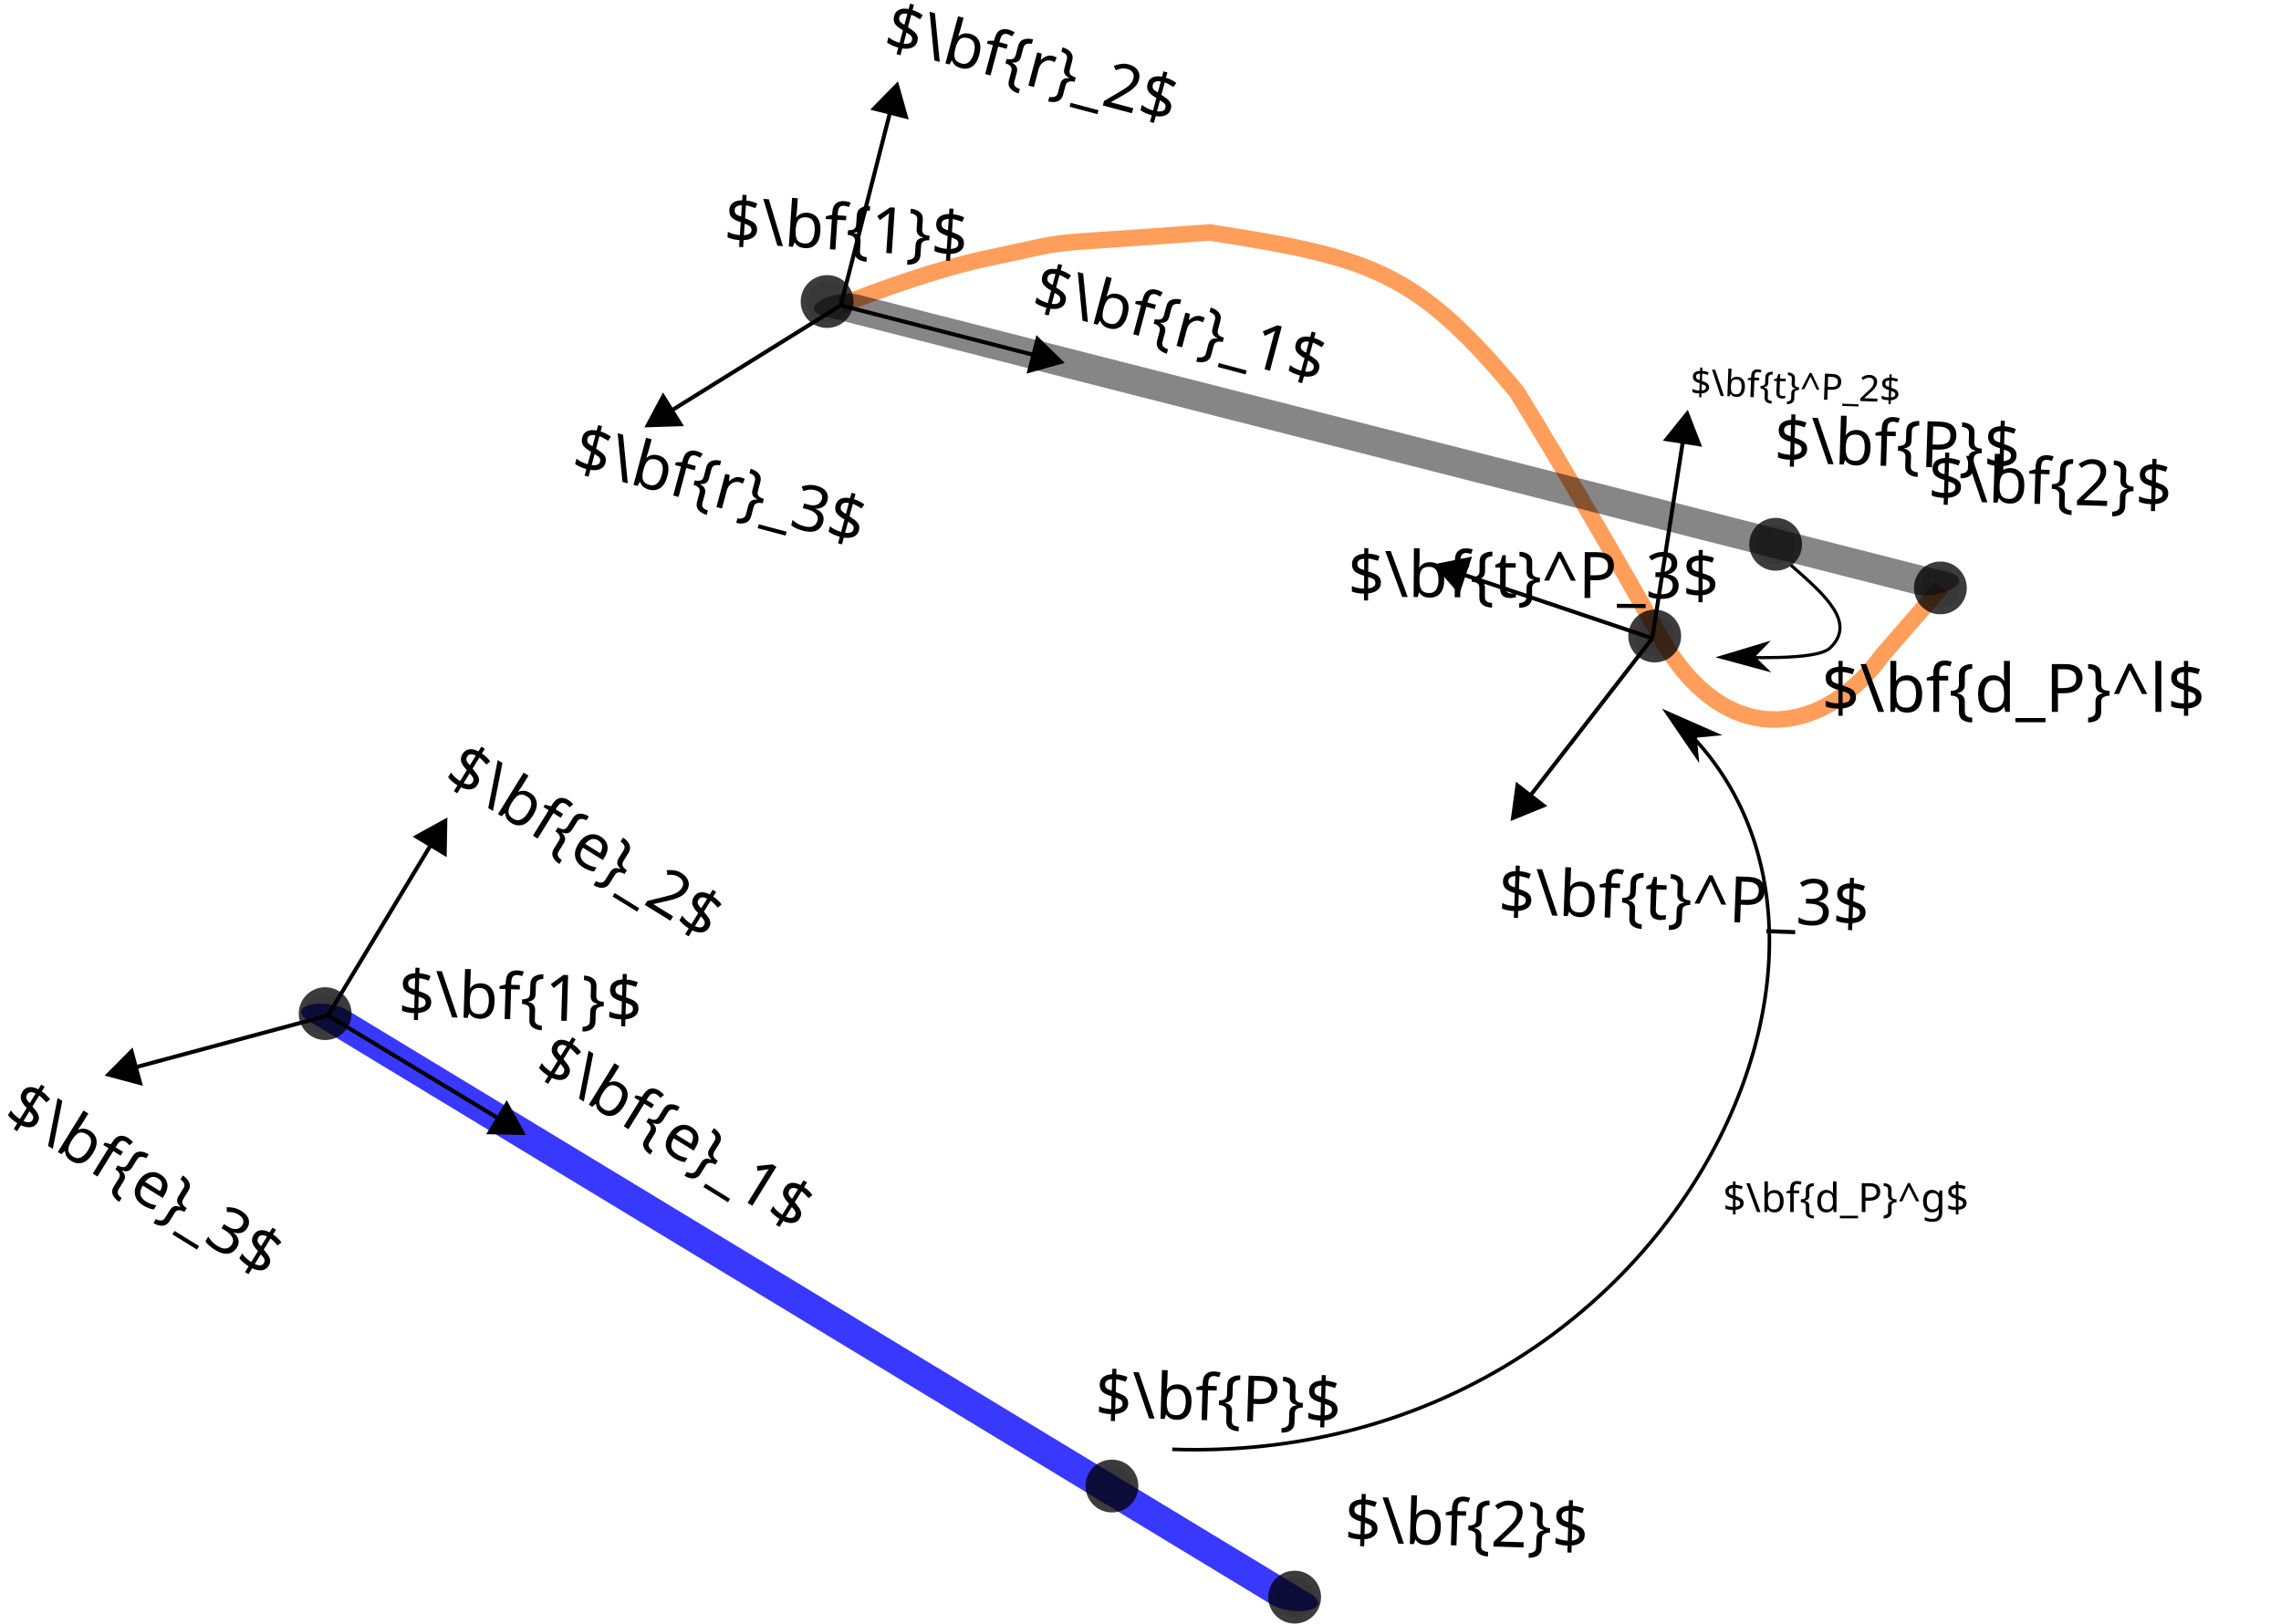
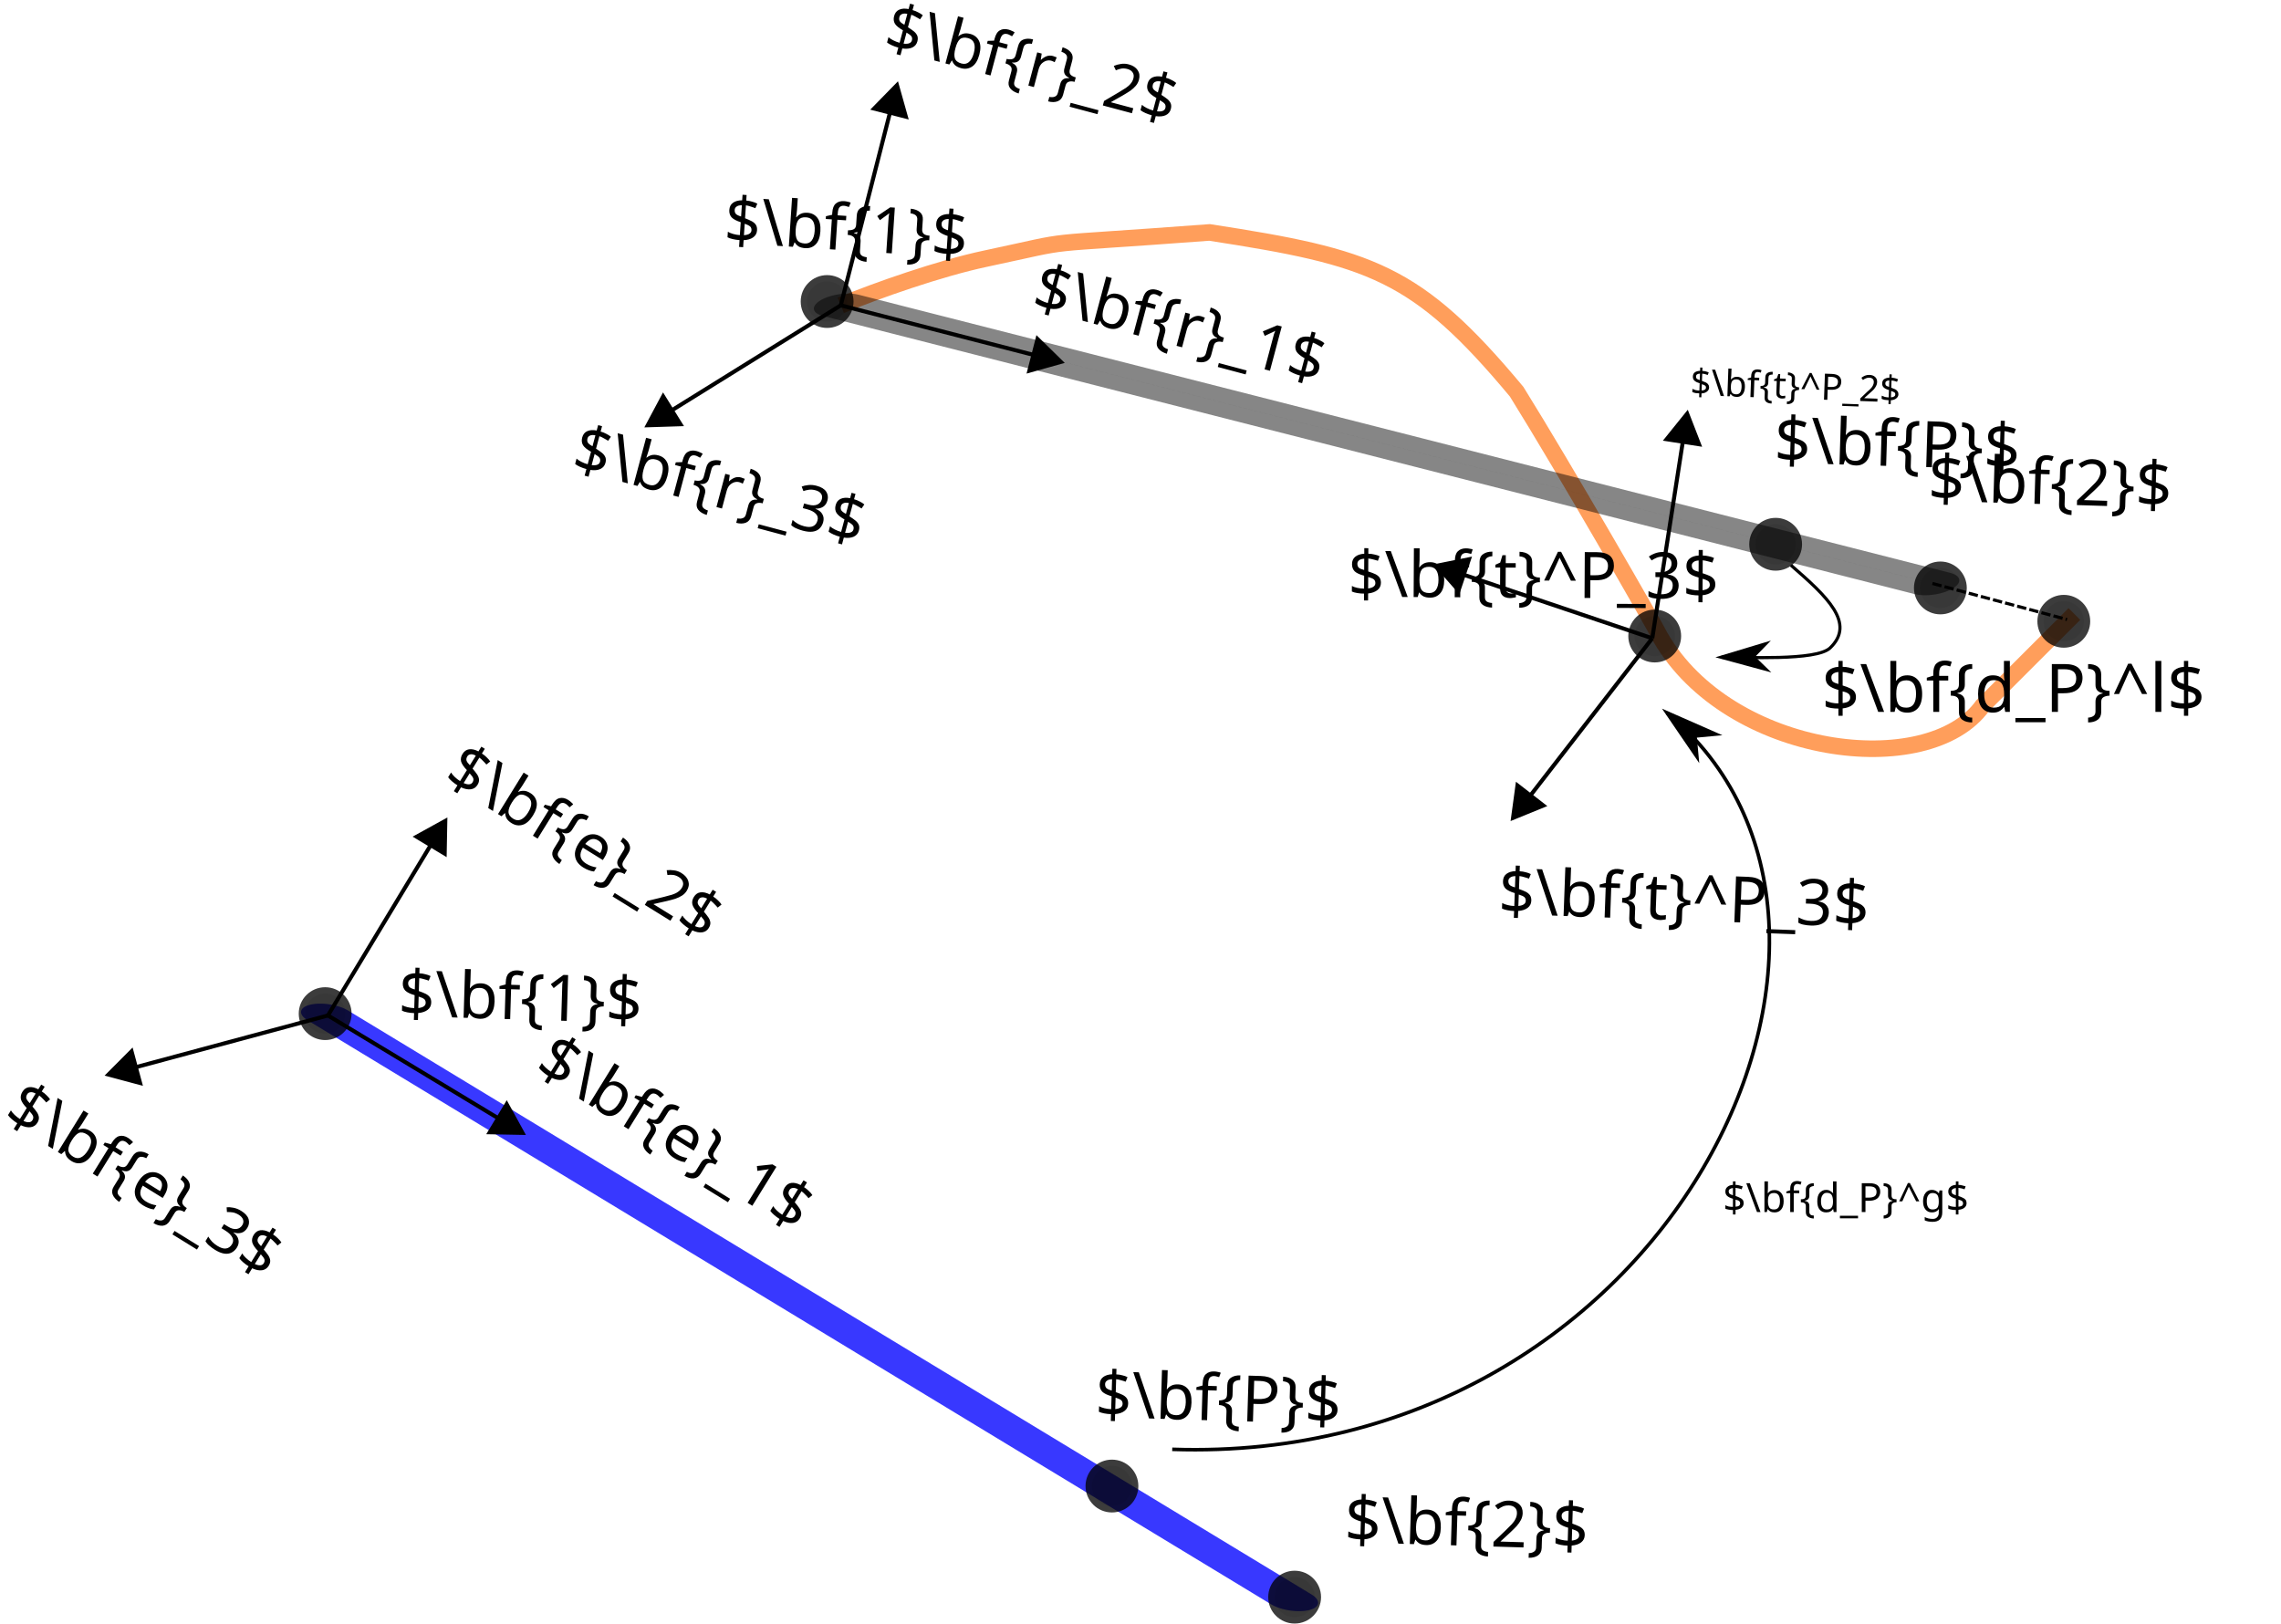
<svg xmlns="http://www.w3.org/2000/svg" width="192.898mm" height="137.304mm" viewBox="0 0 192.898 137.304" version="1.1" id="svg2546">
  <defs id="defs2540">
    <marker orient="auto" refY="0" refX="0" id="Arrow1Lend" style="overflow:visible">
      <path id="path5872" d="M 0,0 5,-5 -12.5,0 5,5 Z" style="fill:#000000;fill-opacity:1;fill-rule:evenodd;stroke:#000000;stroke-width:1pt;stroke-opacity:1" transform="matrix(-0.8,0,0,-0.8,-10,0)" />
    </marker>
    <marker style="overflow:visible" id="TriangleOutL-8-0-2" refX="0" refY="0" orient="auto">
      <path transform="scale(0.8)" style="fill:#000000;fill-opacity:1;fill-rule:evenodd;stroke:#000000;stroke-width:1pt;stroke-opacity:1" d="M 5.77,0 -2.88,5 V -5 Z" id="path1546-6-0-8" />
    </marker>
    <marker style="overflow:visible" id="TriangleOutL-0-0-9" refX="0" refY="0" orient="auto">
      <path transform="scale(0.8)" style="fill:#000000;fill-opacity:1;fill-rule:evenodd;stroke:#000000;stroke-width:1pt;stroke-opacity:1" d="M 5.77,0 -2.88,5 V -5 Z" id="path1546-7-2-3" />
    </marker>
    <marker style="overflow:visible" id="TriangleOutL-0-0-9-8" refX="0" refY="0" orient="auto">
      <path transform="scale(0.8)" style="fill:#000000;fill-opacity:1;fill-rule:evenodd;stroke:#000000;stroke-width:1pt;stroke-opacity:1" d="M 5.77,0 -2.88,5 V -5 Z" id="path1546-7-2-3-1" />
    </marker>
    <marker style="overflow:visible" id="Arrow1Lstart" refX="0" refY="0" orient="auto">
      <path transform="matrix(0.8,0,0,0.8,10,0)" style="fill:#000000;fill-opacity:1;fill-rule:evenodd;stroke:#000000;stroke-width:1pt;stroke-opacity:1" d="M 0,0 5,-5 -12.5,0 5,5 Z" id="path3440" />
    </marker>
    <marker orient="auto" refY="0" refX="0" id="TriangleOutL-8-0" style="overflow:visible">
      <path id="path1546-6-0" d="M 5.77,0 -2.88,5 V -5 Z" style="fill:#000000;fill-opacity:1;fill-rule:evenodd;stroke:#000000;stroke-width:1pt;stroke-opacity:1" transform="scale(0.8)" />
    </marker>
    <marker orient="auto" refY="0" refX="0" id="TriangleOutL-0-0" style="overflow:visible">
      <path id="path1546-7-2" d="M 5.77,0 -2.88,5 V -5 Z" style="fill:#000000;fill-opacity:1;fill-rule:evenodd;stroke:#000000;stroke-width:1pt;stroke-opacity:1" transform="scale(0.8)" />
    </marker>
    <marker style="overflow:visible" id="TriangleOutL-1" refX="0" refY="0" orient="auto">
      <path transform="scale(0.8)" style="fill:#000000;fill-opacity:1;fill-rule:evenodd;stroke:#000000;stroke-width:1pt;stroke-opacity:1" d="M 5.77,0 -2.88,5 V -5 Z" id="path1546-2" />
    </marker>
    <marker orient="auto" refY="0" refX="0" id="TriangleOutL-8-0-2-1-7-0" style="overflow:visible">
      <path id="path1546-6-0-8-6-1-4" d="M 5.77,0 -2.88,5 V -5 Z" style="fill:#000000;fill-opacity:1;fill-rule:evenodd;stroke:#000000;stroke-width:1pt;stroke-opacity:1" transform="scale(0.8)" />
    </marker>
    <marker style="overflow:visible" id="TriangleOutL-8-0-2-1-9" refX="0" refY="0" orient="auto">
      <path transform="scale(0.8)" style="fill:#000000;fill-opacity:1;fill-rule:evenodd;stroke:#000000;stroke-width:1pt;stroke-opacity:1" d="M 5.77,0 -2.88,5 V -5 Z" id="path1546-6-0-8-6-5" />
    </marker>
    <marker orient="auto" refY="0" refX="0" id="TriangleOutL-8-0-2-1-8-1" style="overflow:visible">
      <path id="path1546-6-0-8-6-9-3" d="M 5.77,0 -2.88,5 V -5 Z" style="fill:#000000;fill-opacity:1;fill-rule:evenodd;stroke:#000000;stroke-width:1pt;stroke-opacity:1" transform="scale(0.8)" />
    </marker>
  </defs>
  <g id="layer1" transform="translate(-2.449817,-78.04707)">
    <rect style="opacity:0.78;fill:#0000b6;fill-opacity:0.66;stroke:#0000ff;stroke-width:3.513;stroke-linecap:round;stroke-linejoin:round;stroke-miterlimit:4;stroke-dasharray:none;stroke-dashoffset:0;stroke-opacity:1;paint-order:normal" id="rect4087-1-7" width="95.263" height="0.004" x="235.627" y="176.341" transform="matrix(0.85517,0.5183476,-0.9715151,0.2369778,0,0)" />
-     <path id="path4190" d="m 73.552,103.871 c 3.036,-1.252 8.351,-3.123 12.227,-3.945 8.339,-1.771 3.272,-1.044 18.957,-2.222 13.623,2.106 17.491,3.293 25.972,13.47 4.027,6.466 11.74,19.888 12.152,20.759 5.834,10.119 14.163,7.936 18.766,1.528 l 5.004,-5.754" style="fill:none;stroke:#ff6900;stroke-width:1.4;stroke-linecap:butt;stroke-linejoin:miter;stroke-miterlimit:4;stroke-dasharray:none;stroke-opacity:0.642" />
+     <path id="path4190" d="m 73.552,103.871 c 3.036,-1.252 8.351,-3.123 12.227,-3.945 8.339,-1.771 3.272,-1.044 18.957,-2.222 13.623,2.106 17.491,3.293 25.972,13.47 4.027,6.466 11.74,19.888 12.152,20.759 5.834,10.119 22.667,12.188 27.27,5.78 l 7.744,-7.739" style="fill:none;stroke:#ff6900;stroke-width:1.4;stroke-linecap:butt;stroke-linejoin:miter;stroke-miterlimit:4;stroke-dasharray:none;stroke-opacity:0.642" />
    <circle r="1.701" cy="213.118" cx="111.933" id="path4308-9" style="opacity:0.78;fill:#000000;fill-opacity:1;stroke:#000000;stroke-width:1.065;stroke-linecap:round;stroke-linejoin:round;stroke-miterlimit:4;stroke-dasharray:none;stroke-opacity:0.979;paint-order:normal" />
    <circle r="1.701" cy="163.772" cx="29.948" id="path4308-9-2" style="opacity:0.78;fill:#000000;fill-opacity:1;stroke:#000000;stroke-width:1.065;stroke-linecap:round;stroke-linejoin:round;stroke-miterlimit:4;stroke-dasharray:none;stroke-opacity:0.979;paint-order:normal" />
    <rect transform="matrix(0.9690389,0.2469081,-0.8604301,0.5095684,0,0)" y="116.804" x="179.619" height="0.004" width="95.263" id="rect4087-1" style="opacity:0.78;fill:#000000;fill-opacity:0.66;stroke:#000000;stroke-width:3.513;stroke-linecap:round;stroke-linejoin:round;stroke-miterlimit:4;stroke-dasharray:none;stroke-opacity:0.606;paint-order:normal" />
    <circle r="1.701" cy="127.769" cx="166.542" id="path4308-9-5" style="opacity:0.78;fill:#000000;fill-opacity:1;stroke:#000000;stroke-width:1.065;stroke-linecap:round;stroke-linejoin:round;stroke-miterlimit:4;stroke-dasharray:none;stroke-opacity:0.979;paint-order:normal" />
    <circle r="1.701" cy="103.547" cx="72.397" id="path4308-9-2-9" style="opacity:0.78;fill:#000000;fill-opacity:1;stroke:#000000;stroke-width:1.065;stroke-linecap:round;stroke-linejoin:round;stroke-miterlimit:4;stroke-dasharray:none;stroke-opacity:0.979;paint-order:normal" />
    <text transform="rotate(1.735626)" id="text2122-7-3-4-4-6" y="204.841" x="122.368" style="font-size:5.421px;line-height:1.25;font-family:sans-serif;word-spacing:0px;stroke-width:0.136" xml:space="preserve">
      <tspan dx="0 0 0 0 0 0 0" style="stroke-width:0.136" y="204.841" x="122.368" id="tspan2120-3-6-1-1-1">$\bf{2}$</tspan>
      <tspan id="tspan2124-5-6-5-7-7" style="stroke-width:0.136" y="211.617" x="122.368" />
    </text>
    <text transform="rotate(1.735626)" id="text2122-7-3-4-4-6-8" y="162.785" x="41.037" style="font-size:5.421px;line-height:1.25;font-family:sans-serif;word-spacing:0px;stroke-width:0.136" xml:space="preserve">
      <tspan dx="0 0 0 0 0 0 0" style="stroke-width:0.136" y="162.785" x="41.037" id="tspan2120-3-6-1-1-1-7">$\bf{1}$</tspan>
      <tspan id="tspan2124-5-6-5-7-7-5" style="stroke-width:0.136" y="169.561" x="41.037" />
    </text>
    <text transform="rotate(3.800968)" id="text2122-7-3-4-4-6-8-3" y="94.096" x="69.992" style="font-size:5.421px;line-height:1.25;font-family:sans-serif;word-spacing:0px;stroke-width:0.136" xml:space="preserve">
      <tspan dx="0 0 0 0 0 0 0" style="stroke-width:0.136" y="94.096" x="69.992" id="tspan2120-3-6-1-1-1-7-5">$\bf{1}$</tspan>
      <tspan id="tspan2124-5-6-5-7-7-5-6" style="stroke-width:0.136" y="100.873" x="69.992" />
    </text>
    <text transform="rotate(1.735626)" id="text2122-7-3-4-4-6-3" y="115.314" x="169.023" style="font-size:5.421px;line-height:1.25;font-family:sans-serif;word-spacing:0px;stroke-width:0.136" xml:space="preserve">
      <tspan dx="0 0 0 0 0 0 0" style="stroke-width:0.136" y="115.314" x="169.023" id="tspan2120-3-6-1-1-1-2">$\bf{2}$</tspan>
      <tspan id="tspan2124-5-6-5-7-7-1" style="stroke-width:0.136" y="122.091" x="169.023" />
    </text>
    <circle r="1.701" cy="203.723" cx="96.484" id="path4308-9-1" style="opacity:0.78;fill:#000000;fill-opacity:1;stroke:#000000;stroke-width:1.065;stroke-linecap:round;stroke-linejoin:round;stroke-miterlimit:4;stroke-dasharray:none;stroke-opacity:0.979;paint-order:normal" />
    <circle r="1.701" cy="124.077" cx="152.611" id="path4308-9-1-8" style="opacity:0.78;fill:#000000;fill-opacity:1;stroke:#000000;stroke-width:1.065;stroke-linecap:round;stroke-linejoin:round;stroke-miterlimit:4;stroke-dasharray:none;stroke-opacity:0.979;paint-order:normal" />
    <path id="path1402-2-8-1" d="m 73.552,103.871 4.358,-17.072" style="fill:none;stroke:#000000;stroke-width:0.341;stroke-linecap:butt;stroke-linejoin:miter;stroke-miterlimit:4;stroke-dasharray:none;stroke-opacity:1;marker-end:url(#TriangleOutL-8-0-2)" />
    <path id="path1402-7-4-8" d="M 73.552,103.871 58.585,113.169" style="fill:none;stroke:#000000;stroke-width:0.341;stroke-linecap:butt;stroke-linejoin:miter;stroke-miterlimit:4;stroke-dasharray:none;stroke-opacity:1;marker-end:url(#TriangleOutL-0-0-9)" />
    <text transform="rotate(14.95107)" xml:space="preserve" style="font-size:5.421px;line-height:1.25;font-family:sans-serif;word-spacing:0px;stroke-width:0.136" x="79.273" y="100.573" id="text2122-8-0">
      <tspan id="tspan2120-37-5" x="79.273" y="100.573" style="stroke-width:0.136">$\bf{r}_3$</tspan>
      <tspan x="79.273" y="107.349" style="stroke-width:0.136" id="tspan2124-3-6" />
    </text>
    <text transform="rotate(14.95107)" id="text2122-7-3-2" y="59.325" x="95.564" style="font-size:5.421px;line-height:1.25;font-family:sans-serif;word-spacing:0px;stroke-width:0.136" xml:space="preserve">
      <tspan style="stroke-width:0.136" y="59.325" x="95.564" id="tspan2120-3-6-2">$\bf{r}_2$</tspan>
      <tspan id="tspan2124-5-6-6" style="stroke-width:0.136" y="66.102" x="95.564" />
    </text>
    <text transform="rotate(14.95107)" id="text2122-3-1-6" y="77.358" x="113.347" style="font-size:5.421px;line-height:1.25;font-family:sans-serif;word-spacing:0px;stroke-width:0.136" xml:space="preserve">
      <tspan style="stroke-width:0.136" y="77.358" x="113.347" id="tspan2120-2-2-6">$\bf{r}_1$</tspan>
      <tspan id="tspan2124-7-6-0" style="stroke-width:0.136" y="84.134" x="113.347" />
    </text>
    <path id="path1402-7-4-8-9" d="m 73.552,103.871 17.065,4.386" style="fill:none;stroke:#000000;stroke-width:0.341;stroke-linecap:butt;stroke-linejoin:miter;stroke-miterlimit:4;stroke-dasharray:none;stroke-opacity:1;marker-end:url(#TriangleOutL-0-0-9-8)" />
    <text transform="rotate(1.735626)" id="text2122-7-3-4-4-6-7" y="194.9" x="100.974" style="font-size:5.421px;line-height:1.25;font-family:sans-serif;word-spacing:0px;stroke-width:0.136" xml:space="preserve">
      <tspan dx="0 0 0 0 0 0 0" style="stroke-width:0.136" y="194.9" x="100.974" id="tspan2120-3-6-1-1-1-0">$\bf{P}$</tspan>
      <tspan id="tspan2124-5-6-5-7-7-3" style="stroke-width:0.136" y="201.676" x="100.974" />
    </text>
    <text transform="rotate(1.735626)" id="text2122-7-3-4-4-6-7-0" y="112.485" x="155.922" style="font-size:5.421px;line-height:1.25;font-family:sans-serif;word-spacing:0px;stroke-width:0.136" xml:space="preserve">
      <tspan dx="0 0 0 0 0 0 0" style="stroke-width:0.136" y="112.485" x="155.922" id="tspan2120-3-6-1-1-1-0-5">$\bf{P}$</tspan>
      <tspan id="tspan2124-5-6-5-7-7-3-4" style="stroke-width:0.136" y="119.262" x="155.922" />
    </text>
    <path style="fill:none;stroke:#000000;stroke-width:0.302;stroke-linecap:butt;stroke-linejoin:miter;stroke-miterlimit:4;stroke-dasharray:none;stroke-opacity:1;marker-start:url(#Arrow1Lstart)" d="m 143.452,138.353 c 21.808,18.104 0.268,63.683 -41.87,62.265" id="path2251-7" />
    <circle r="1.701" cy="131.836" cx="142.384" id="path4308-9-1-8-6" style="opacity:0.78;fill:#000000;fill-opacity:1;stroke:#000000;stroke-width:1.065;stroke-linecap:round;stroke-linejoin:round;stroke-miterlimit:4;stroke-dasharray:none;stroke-opacity:0.979;paint-order:normal" />
    <path style="fill:none;stroke:#000000;stroke-width:0.265;stroke-linecap:butt;stroke-linejoin:miter;stroke-miterlimit:4;stroke-dasharray:none;stroke-opacity:1;marker-end:url(#Arrow1Lend)" d="m 153.905,125.848 c 3.065,2.66 5.488,4.906 3.312,6.995 -1.171,1.124 -7.288,0.758 -9.185,0.785" id="path5867" />
    <text xml:space="preserve" style="font-style:normal;font-weight:normal;font-size:3.419px;line-height:1.25;font-family:sans-serif;letter-spacing:0px;word-spacing:0px;fill:#000000;fill-opacity:1;stroke:none;stroke-width:0.085" x="148.142" y="180.551" id="text7443">
      <tspan id="tspan7441" x="148.142" y="180.551" style="stroke-width:0.085">$\bf{d_P}^g$</tspan>
    </text>
    <text xml:space="preserve" style="font-style:normal;font-weight:normal;font-size:5.667px;line-height:1.25;font-family:sans-serif;letter-spacing:0px;word-spacing:0px;fill:#000000;fill-opacity:1;stroke:none;stroke-width:0.142" x="156.479" y="138.251" id="text7443-1">
      <tspan id="tspan7441-9" x="156.479" y="138.251" style="stroke-width:0.142">$\bf{d_P}^l$</tspan>
    </text>
    <path id="path1402-0" d="m 30.18,163.927 15.086,9.103" style="fill:none;stroke:#000000;stroke-width:0.341;stroke-linecap:butt;stroke-linejoin:miter;stroke-miterlimit:4;stroke-dasharray:none;stroke-opacity:1;marker-end:url(#TriangleOutL-1)" />
    <path style="fill:none;stroke:#000000;stroke-width:0.341;stroke-linecap:butt;stroke-linejoin:miter;stroke-miterlimit:4;stroke-dasharray:none;stroke-opacity:1;marker-end:url(#TriangleOutL-8-0)" d="m 30.18,163.927 9.103,-15.086" id="path1402-2-8" />
    <path style="fill:none;stroke:#000000;stroke-width:0.341;stroke-linecap:butt;stroke-linejoin:miter;stroke-miterlimit:4;stroke-dasharray:none;stroke-opacity:1;marker-end:url(#TriangleOutL-0-0)" d="m 30.18,163.927 -17.014,4.58" id="path1402-7-4" />
    <text id="text2122-8" y="145.374" x="92.971" style="font-size:5.421px;line-height:1.25;font-family:sans-serif;word-spacing:0px;stroke-width:0.136" xml:space="preserve" transform="rotate(31.73563)">
      <tspan style="stroke-width:0.136" y="145.374" x="92.971" id="tspan2120-37">$\bf{e}_3$</tspan>
      <tspan id="tspan2124-3" style="stroke-width:0.136" y="152.15" x="92.971" />
    </text>
    <text xml:space="preserve" style="font-size:5.421px;line-height:1.25;font-family:sans-serif;word-spacing:0px;stroke-width:0.136" x="109.597" y="101.489" id="text2122-7-3" transform="rotate(31.73563)">
      <tspan id="tspan2120-3-6" x="109.597" y="101.489" style="stroke-width:0.136" dx="0 0 0 0 0 0 0 -0.267">$\bf{e}_2$</tspan>
      <tspan x="109.597" y="108.265" style="stroke-width:0.136" id="tspan2124-5-6" />
    </text>
    <text xml:space="preserve" style="font-size:5.421px;line-height:1.25;font-family:sans-serif;word-spacing:0px;stroke-width:0.136" x="129.058" y="118.35" id="text2122-3-1" transform="rotate(31.73563)">
      <tspan id="tspan2120-2-2" x="129.058" y="118.35" style="stroke-width:0.136">$\bf{e}_1$</tspan>
      <tspan x="129.058" y="125.127" style="stroke-width:0.136" id="tspan2124-7-6" />
    </text>
    <path id="path1402-2-8-1-4-59" d="m 142.177,132.027 -16.697,-5.626" style="fill:none;stroke:#000000;stroke-width:0.341;stroke-linecap:butt;stroke-linejoin:miter;stroke-miterlimit:4;stroke-dasharray:none;stroke-opacity:1;marker-end:url(#TriangleOutL-8-0-2-1-9)" />
    <path style="fill:none;stroke:#000000;stroke-width:0.341;stroke-linecap:butt;stroke-linejoin:miter;stroke-miterlimit:4;stroke-dasharray:none;stroke-opacity:1;marker-end:url(#TriangleOutL-8-0-2-1-7-0)" d="m 142.177,132.027 2.706,-17.411" id="path1402-2-8-1-4-5-6" />
    <path style="fill:none;stroke:#000000;stroke-width:0.341;stroke-linecap:butt;stroke-linejoin:miter;stroke-miterlimit:4;stroke-dasharray:none;stroke-opacity:1;marker-end:url(#TriangleOutL-8-0-2-1-8-1)" d="m 142.177,132.027 -10.794,13.926" id="path1402-2-8-1-4-9-3" />
    <text xml:space="preserve" style="font-size:5.421px;line-height:1.25;font-family:sans-serif;word-spacing:0px;stroke-width:0.136" x="134.69" y="150.494" id="text2122-7-3-4-4" transform="rotate(2.091176)">
      <tspan id="tspan2120-3-6-1-1" x="134.69" y="150.494" style="stroke-width:0.136" dx="0 0 0 0 0 0 0 0 0 -0.267">$\bf{t}^P_3$</tspan>
      <tspan x="134.69" y="157.271" style="stroke-width:0.136" id="tspan2124-5-6-5-7" />
    </text>
    <text transform="rotate(0.306622)" id="text2122-3-1-6-4-2" y="127.883" x="117.113" style="font-size:5.421px;line-height:1.25;font-family:sans-serif;word-spacing:0px;stroke-width:0.136" xml:space="preserve">
      <tspan style="stroke-width:0.136" y="127.883" x="117.113" id="tspan2120-2-2-6-7-25" dx="0 0 0 0 0 0 0">$\bf{t}^P_3$</tspan>
      <tspan id="tspan2124-7-6-0-3-0" style="stroke-width:0.136" y="134.659" x="117.113" />
    </text>
    <text xml:space="preserve" style="font-size:3.07px;line-height:1.25;font-family:sans-serif;word-spacing:0px;stroke-width:0.077" x="149.284" y="106.138" id="text2122-3-1-6-4-8-6" transform="rotate(2.062943)">
      <tspan id="tspan2120-2-2-6-7-2-7" x="149.284" y="106.138" style="stroke-width:0.077" dx="0 0 0 0 0 0 0">$\bf{t}^P_2$</tspan>
      <tspan x="149.284" y="109.975" style="stroke-width:0.077" id="tspan2124-7-6-0-3-2-6" />
    </text>
+     <circle r="1.701" cy="130.59" cx="176.98" id="path4308-9-5-6" style="opacity:0.78;fill:#000000;fill-opacity:1;stroke:#000000;stroke-width:1.065;stroke-linecap:round;stroke-linejoin:round;stroke-miterlimit:4;stroke-dasharray:none;stroke-opacity:0.979;paint-order:normal" />
+     <path style="fill:none;stroke:#000000;stroke-width:0.265;stroke-linecap:butt;stroke-linejoin:miter;stroke-opacity:1;stroke-miterlimit:4;stroke-dasharray:0.795,0.265;stroke-dashoffset:0" d="m 165.869,127.39 11.384,3.05" id="path2895" />
  </g>
</svg>
